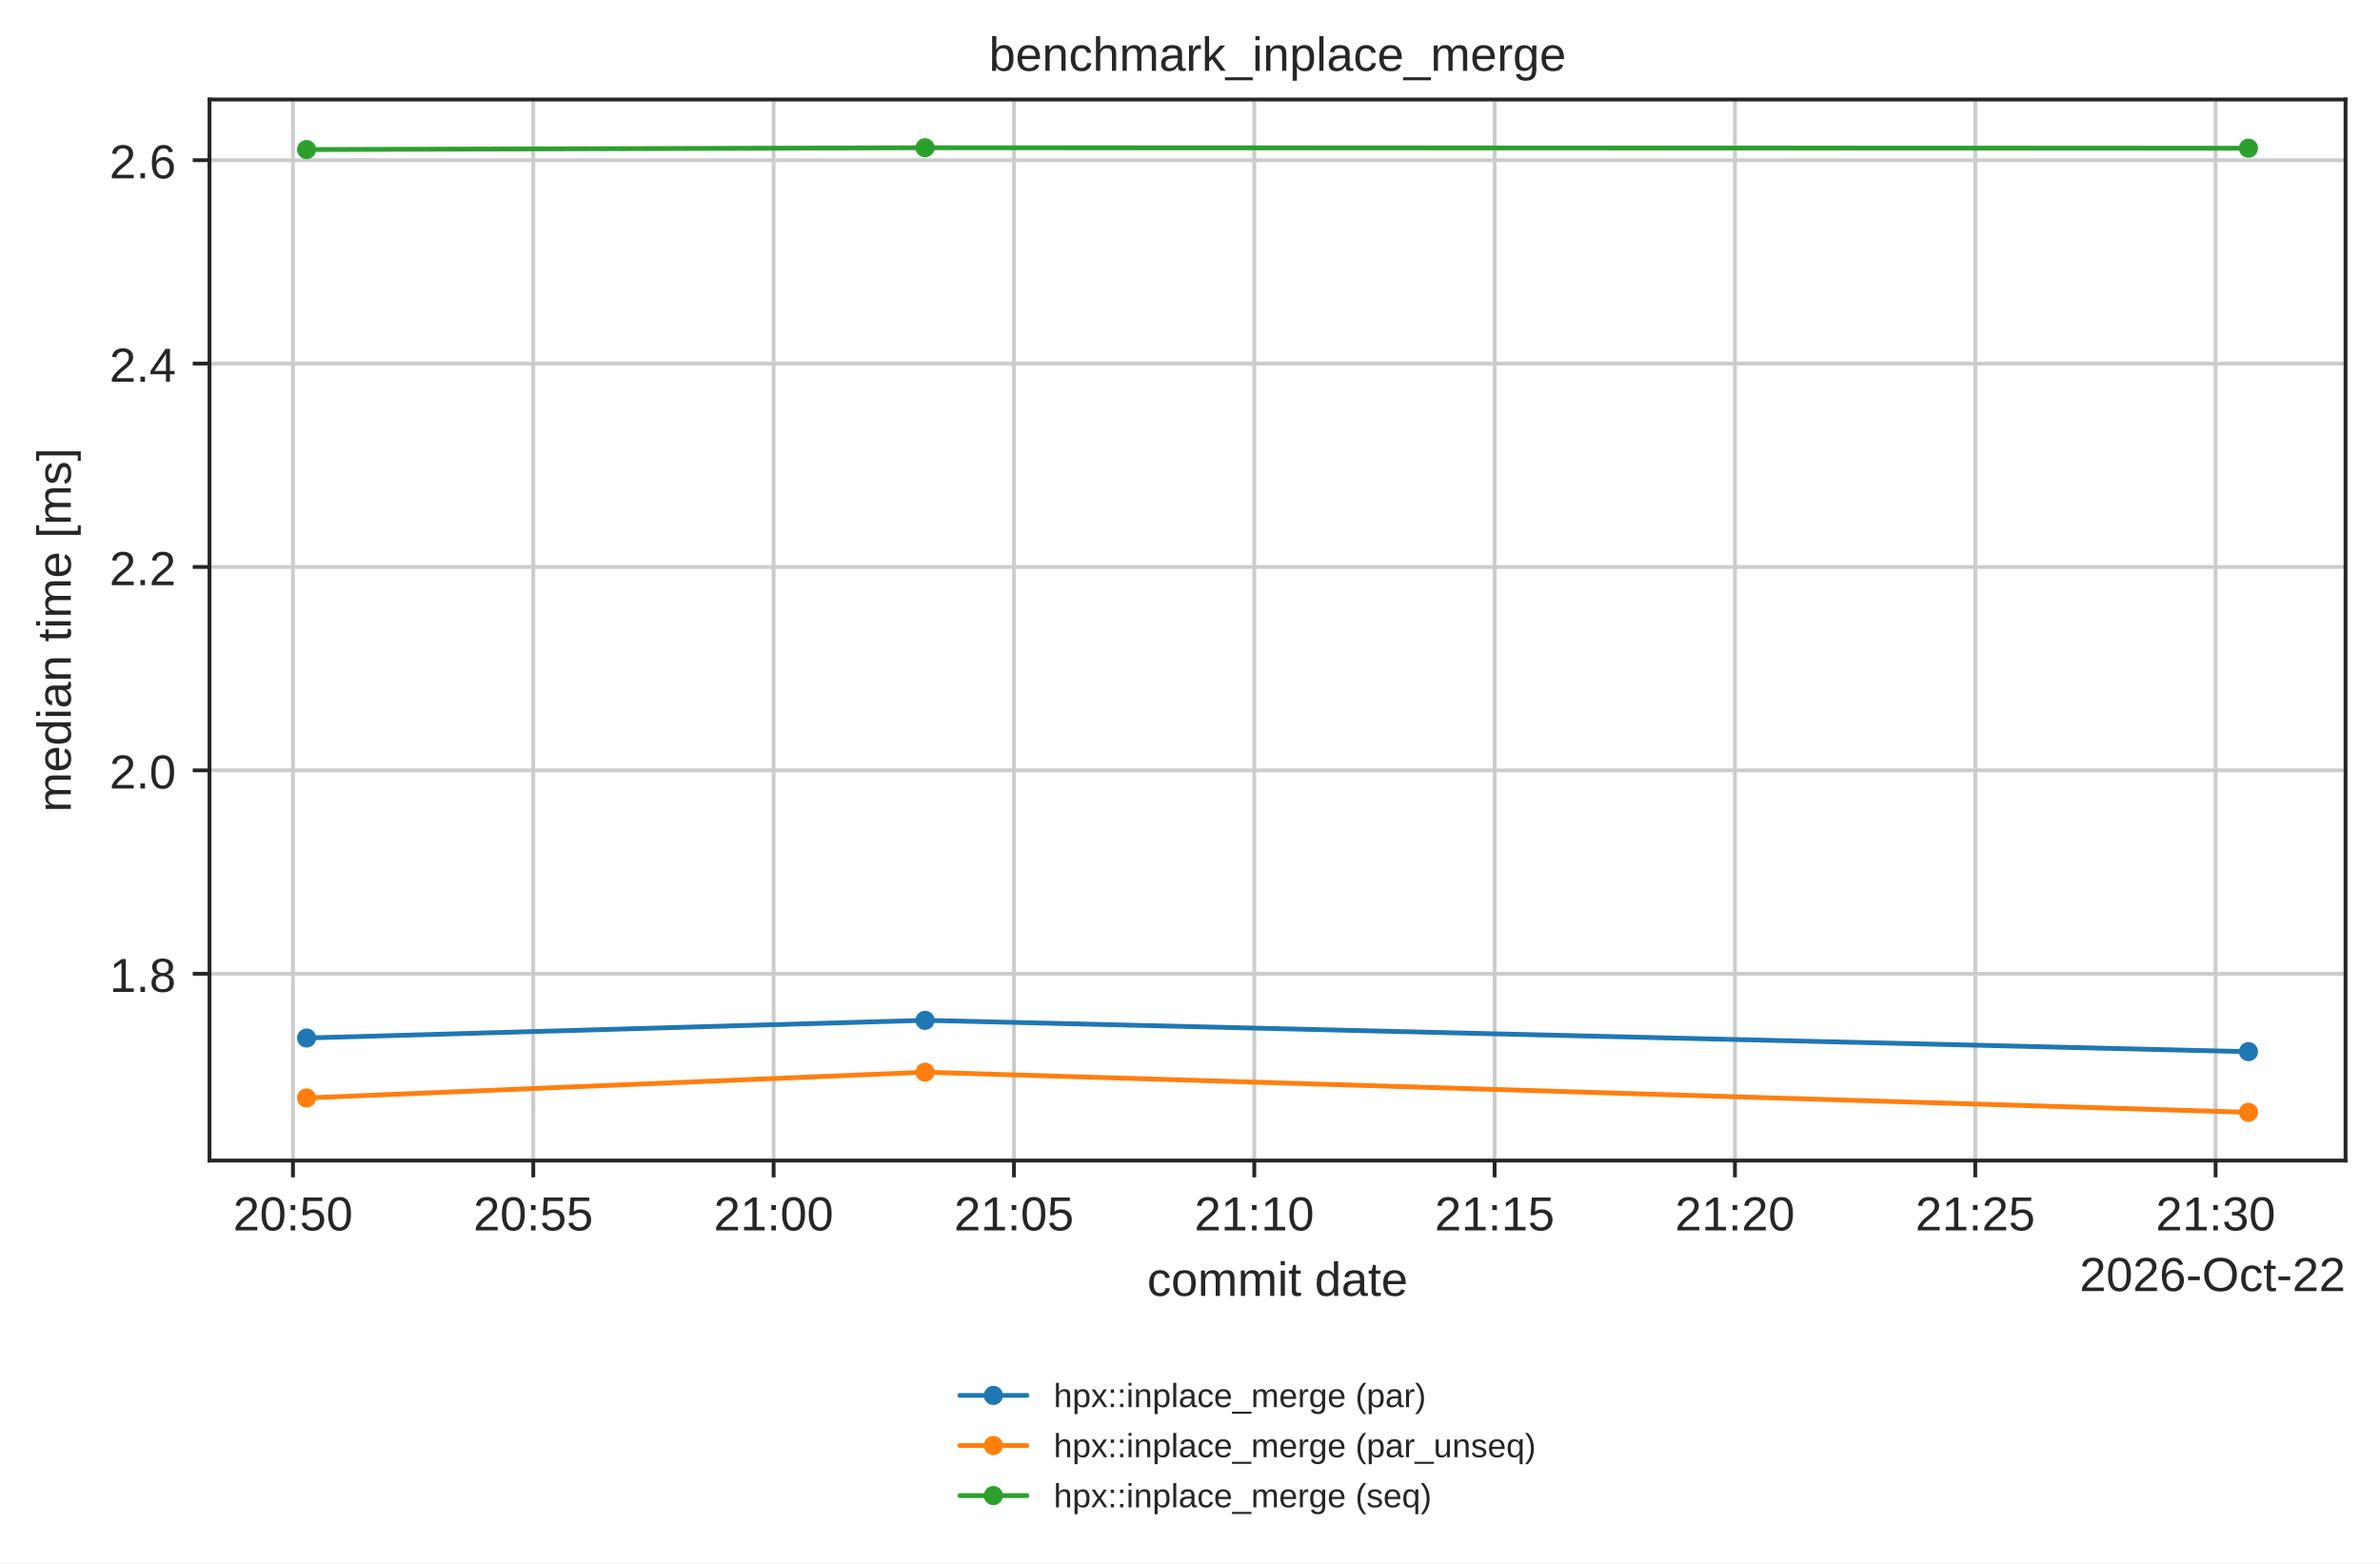
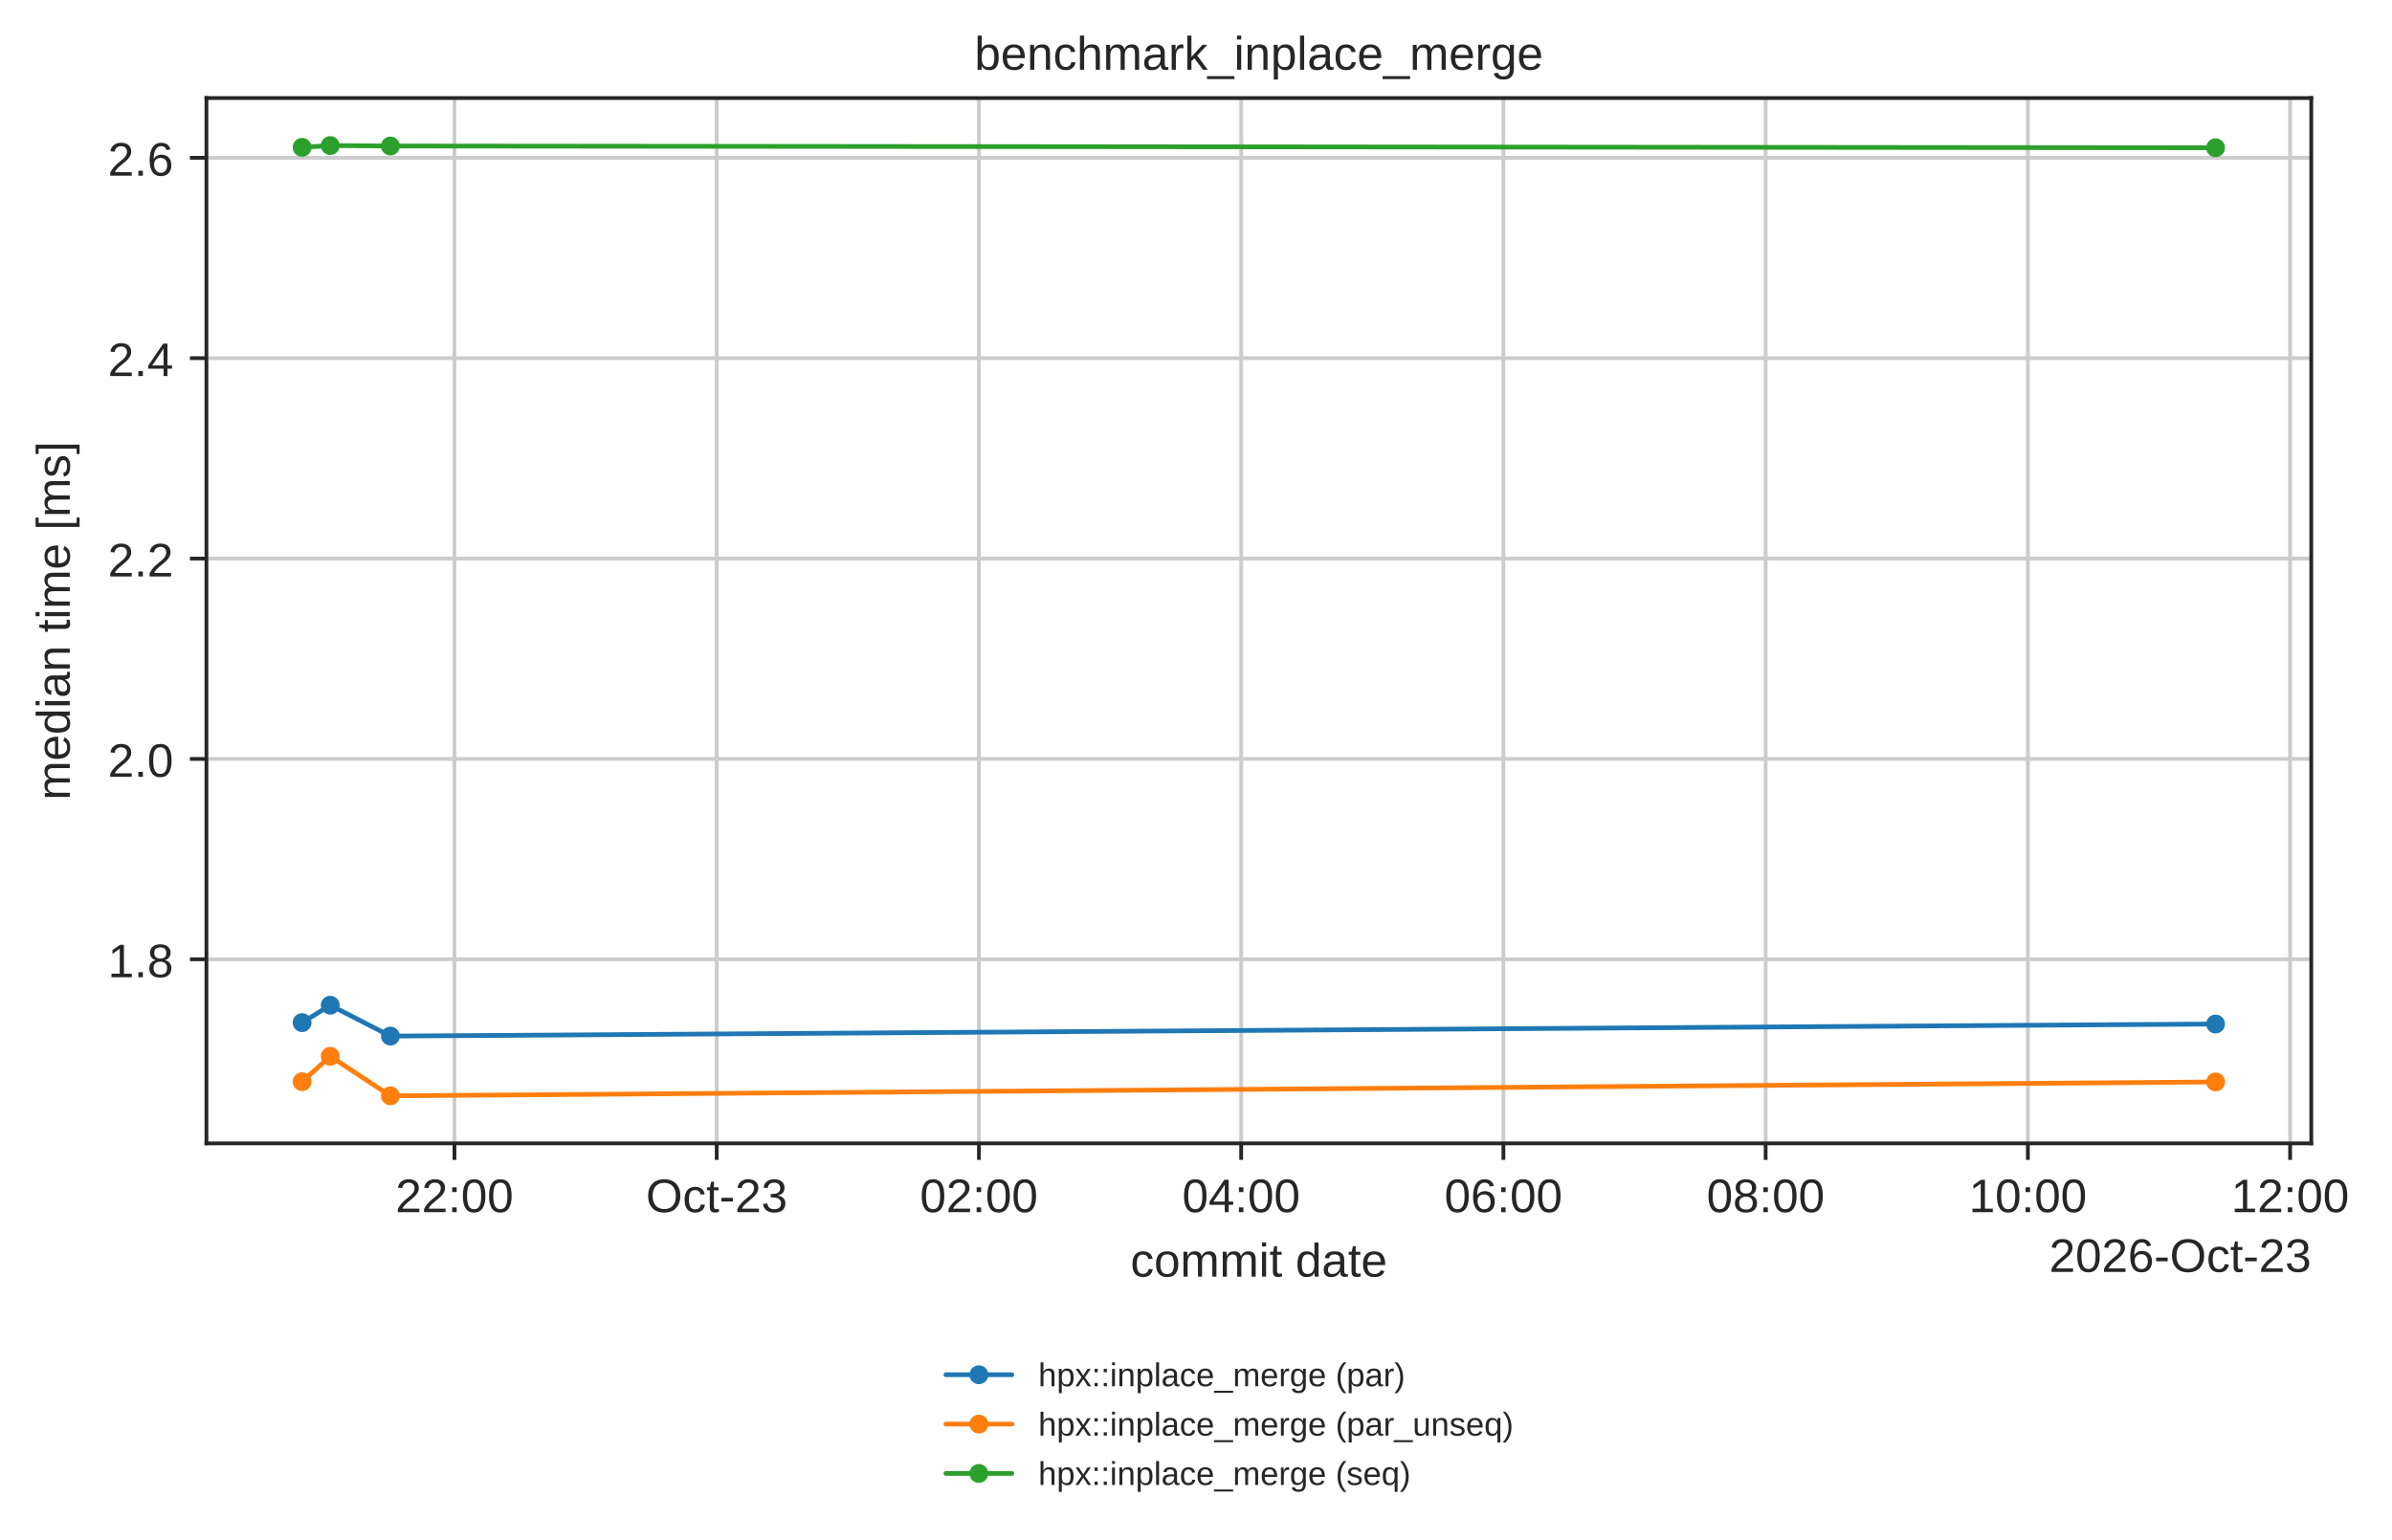
- <svg xmlns="http://www.w3.org/2000/svg" xmlns:xlink="http://www.w3.org/1999/xlink" width="497.381pt" height="326.683pt" viewBox="0 0 497.381 326.683" version="1.1">
+ <svg xmlns="http://www.w3.org/2000/svg" xmlns:xlink="http://www.w3.org/1999/xlink" width="507.304pt" height="326.683pt" viewBox="0 0 507.304 326.683" version="1.1">
  <defs>
    <style type="text/css">*{stroke-linejoin: round; stroke-linecap: butt}</style>
  </defs>
  <g id="figure_1">
    <g id="patch_1">
-       <path d="M 0 326.683  L 497.381 326.683  L 497.381 0  L 0 0  z " style="fill: #ffffff" />
+       <path d="M 0 326.683  L 507.304 326.683  L 507.304 0  L 0 0  z " style="fill: #ffffff" />
    </g>
    <g id="axes_1">
      <g id="patch_2">
        <path d="M 43.781 242.558  L 490.181 242.558  L 490.181 20.798  L 43.781 20.798  z " style="fill: #ffffff" />
      </g>
      <g id="matplotlib.axis_1">
        <g id="xtick_1">
          <g id="line2d_1">
-             <path d="M 61.226 242.558  L 61.226 20.798  " clip-path="url(#p42d5f2c684)" style="fill: none; stroke: #cccccc; stroke-width: 0.8; stroke-linecap: round" />
+             <path d="M 96.383 242.558  L 96.383 20.798  " clip-path="url(#p42d5f2c684)" style="fill: none; stroke: #cccccc; stroke-width: 0.8; stroke-linecap: round" />
          </g>
          <g id="line2d_2">
            <defs>
              <path id="mdfc5214045" d="M 0 0  L 0 3.5  " style="stroke: #262626; stroke-width: 0.8" />
            </defs>
            <g>
-               <use xlink:href="#mdfc5214045" x="61.226" y="242.558" style="fill: #262626; stroke: #262626; stroke-width: 0.8" />
+               <use xlink:href="#mdfc5214045" x="96.383" y="242.558" style="fill: #262626; stroke: #262626; stroke-width: 0.8" />
            </g>
          </g>
          <g id="text_1">
-             <text style="fill: #262626; font: 10px 'Arial', 'DejaVu Sans', 'Liberation Sans', 'Bitstream Vera Sans', sans-serif; text-anchor: middle" x="61.226" y="257.157" transform="rotate(-0 61.22607 257.1569)">20:50</text>
+             <text style="fill: #262626; font: 10px 'Arial', 'DejaVu Sans', 'Liberation Sans', 'Bitstream Vera Sans', sans-serif; text-anchor: middle" x="96.383" y="257.157" transform="rotate(-0 96.38343 257.1569)">22:00</text>
          </g>
        </g>
        <g id="xtick_2">
          <g id="line2d_3">
-             <path d="M 111.451 242.558  L 111.451 20.798  " clip-path="url(#p42d5f2c684)" style="fill: none; stroke: #cccccc; stroke-width: 0.8; stroke-linecap: round" />
+             <path d="M 151.999 242.558  L 151.999 20.798  " clip-path="url(#p42d5f2c684)" style="fill: none; stroke: #cccccc; stroke-width: 0.8; stroke-linecap: round" />
          </g>
          <g id="line2d_4">
            <g>
-               <use xlink:href="#mdfc5214045" x="111.451" y="242.558" style="fill: #262626; stroke: #262626; stroke-width: 0.8" />
+               <use xlink:href="#mdfc5214045" x="151.999" y="242.558" style="fill: #262626; stroke: #262626; stroke-width: 0.8" />
            </g>
          </g>
          <g id="text_2">
-             <text style="fill: #262626; font: 10px 'Arial', 'DejaVu Sans', 'Liberation Sans', 'Bitstream Vera Sans', sans-serif; text-anchor: middle" x="111.451" y="257.157" transform="rotate(-0 111.4511 257.1569)">20:55</text>
+             <text style="fill: #262626; font: 10px 'Arial', 'DejaVu Sans', 'Liberation Sans', 'Bitstream Vera Sans', sans-serif; text-anchor: middle" x="151.999" y="257.157" transform="rotate(-0 151.9993 257.1569)">Oct-23</text>
          </g>
        </g>
        <g id="xtick_3">
          <g id="line2d_5">
-             <path d="M 161.676 242.558  L 161.676 20.798  " clip-path="url(#p42d5f2c684)" style="fill: none; stroke: #cccccc; stroke-width: 0.8; stroke-linecap: round" />
+             <path d="M 207.615 242.558  L 207.615 20.798  " clip-path="url(#p42d5f2c684)" style="fill: none; stroke: #cccccc; stroke-width: 0.8; stroke-linecap: round" />
          </g>
          <g id="line2d_6">
            <g>
-               <use xlink:href="#mdfc5214045" x="161.676" y="242.558" style="fill: #262626; stroke: #262626; stroke-width: 0.8" />
+               <use xlink:href="#mdfc5214045" x="207.615" y="242.558" style="fill: #262626; stroke: #262626; stroke-width: 0.8" />
            </g>
          </g>
          <g id="text_3">
-             <text style="fill: #262626; font: 10px 'Arial', 'DejaVu Sans', 'Liberation Sans', 'Bitstream Vera Sans', sans-serif; text-anchor: middle" x="161.676" y="257.157" transform="rotate(-0 161.6761 257.1569)">21:00</text>
+             <text style="fill: #262626; font: 10px 'Arial', 'DejaVu Sans', 'Liberation Sans', 'Bitstream Vera Sans', sans-serif; text-anchor: middle" x="207.615" y="257.157" transform="rotate(-0 207.6152 257.1569)">02:00</text>
          </g>
        </g>
        <g id="xtick_4">
          <g id="line2d_7">
-             <path d="M 211.901 242.558  L 211.901 20.798  " clip-path="url(#p42d5f2c684)" style="fill: none; stroke: #cccccc; stroke-width: 0.8; stroke-linecap: round" />
+             <path d="M 263.231 242.558  L 263.231 20.798  " clip-path="url(#p42d5f2c684)" style="fill: none; stroke: #cccccc; stroke-width: 0.8; stroke-linecap: round" />
          </g>
          <g id="line2d_8">
            <g>
-               <use xlink:href="#mdfc5214045" x="211.901" y="242.558" style="fill: #262626; stroke: #262626; stroke-width: 0.8" />
+               <use xlink:href="#mdfc5214045" x="263.231" y="242.558" style="fill: #262626; stroke: #262626; stroke-width: 0.8" />
            </g>
          </g>
          <g id="text_4">
-             <text style="fill: #262626; font: 10px 'Arial', 'DejaVu Sans', 'Liberation Sans', 'Bitstream Vera Sans', sans-serif; text-anchor: middle" x="211.901" y="257.157" transform="rotate(-0 211.9011 257.1569)">21:05</text>
+             <text style="fill: #262626; font: 10px 'Arial', 'DejaVu Sans', 'Liberation Sans', 'Bitstream Vera Sans', sans-serif; text-anchor: middle" x="263.231" y="257.157" transform="rotate(-0 263.231 257.1569)">04:00</text>
          </g>
        </g>
        <g id="xtick_5">
          <g id="line2d_9">
-             <path d="M 262.126 242.558  L 262.126 20.798  " clip-path="url(#p42d5f2c684)" style="fill: none; stroke: #cccccc; stroke-width: 0.8; stroke-linecap: round" />
+             <path d="M 318.847 242.558  L 318.847 20.798  " clip-path="url(#p42d5f2c684)" style="fill: none; stroke: #cccccc; stroke-width: 0.8; stroke-linecap: round" />
          </g>
          <g id="line2d_10">
            <g>
-               <use xlink:href="#mdfc5214045" x="262.126" y="242.558" style="fill: #262626; stroke: #262626; stroke-width: 0.8" />
+               <use xlink:href="#mdfc5214045" x="318.847" y="242.558" style="fill: #262626; stroke: #262626; stroke-width: 0.8" />
            </g>
          </g>
          <g id="text_5">
-             <text style="fill: #262626; font: 10px 'Arial', 'DejaVu Sans', 'Liberation Sans', 'Bitstream Vera Sans', sans-serif; text-anchor: middle" x="262.126" y="257.157" transform="rotate(-0 262.1262 257.1569)">21:10</text>
+             <text style="fill: #262626; font: 10px 'Arial', 'DejaVu Sans', 'Liberation Sans', 'Bitstream Vera Sans', sans-serif; text-anchor: middle" x="318.847" y="257.157" transform="rotate(-0 318.8469 257.1569)">06:00</text>
          </g>
        </g>
        <g id="xtick_6">
          <g id="line2d_11">
-             <path d="M 312.351 242.558  L 312.351 20.798  " clip-path="url(#p42d5f2c684)" style="fill: none; stroke: #cccccc; stroke-width: 0.8; stroke-linecap: round" />
+             <path d="M 374.463 242.558  L 374.463 20.798  " clip-path="url(#p42d5f2c684)" style="fill: none; stroke: #cccccc; stroke-width: 0.8; stroke-linecap: round" />
          </g>
          <g id="line2d_12">
            <g>
-               <use xlink:href="#mdfc5214045" x="312.351" y="242.558" style="fill: #262626; stroke: #262626; stroke-width: 0.8" />
+               <use xlink:href="#mdfc5214045" x="374.463" y="242.558" style="fill: #262626; stroke: #262626; stroke-width: 0.8" />
            </g>
          </g>
          <g id="text_6">
-             <text style="fill: #262626; font: 10px 'Arial', 'DejaVu Sans', 'Liberation Sans', 'Bitstream Vera Sans', sans-serif; text-anchor: middle" x="312.351" y="257.157" transform="rotate(-0 312.3512 257.1569)">21:15</text>
+             <text style="fill: #262626; font: 10px 'Arial', 'DejaVu Sans', 'Liberation Sans', 'Bitstream Vera Sans', sans-serif; text-anchor: middle" x="374.463" y="257.157" transform="rotate(-0 374.4628 257.1569)">08:00</text>
          </g>
        </g>
        <g id="xtick_7">
          <g id="line2d_13">
-             <path d="M 362.576 242.558  L 362.576 20.798  " clip-path="url(#p42d5f2c684)" style="fill: none; stroke: #cccccc; stroke-width: 0.8; stroke-linecap: round" />
+             <path d="M 430.079 242.558  L 430.079 20.798  " clip-path="url(#p42d5f2c684)" style="fill: none; stroke: #cccccc; stroke-width: 0.8; stroke-linecap: round" />
          </g>
          <g id="line2d_14">
            <g>
-               <use xlink:href="#mdfc5214045" x="362.576" y="242.558" style="fill: #262626; stroke: #262626; stroke-width: 0.8" />
+               <use xlink:href="#mdfc5214045" x="430.079" y="242.558" style="fill: #262626; stroke: #262626; stroke-width: 0.8" />
            </g>
          </g>
          <g id="text_7">
-             <text style="fill: #262626; font: 10px 'Arial', 'DejaVu Sans', 'Liberation Sans', 'Bitstream Vera Sans', sans-serif; text-anchor: middle" x="362.576" y="257.157" transform="rotate(-0 362.5762 257.1569)">21:20</text>
+             <text style="fill: #262626; font: 10px 'Arial', 'DejaVu Sans', 'Liberation Sans', 'Bitstream Vera Sans', sans-serif; text-anchor: middle" x="430.079" y="257.157" transform="rotate(-0 430.0786 257.1569)">10:00</text>
          </g>
        </g>
        <g id="xtick_8">
          <g id="line2d_15">
-             <path d="M 412.801 242.558  L 412.801 20.798  " clip-path="url(#p42d5f2c684)" style="fill: none; stroke: #cccccc; stroke-width: 0.8; stroke-linecap: round" />
+             <path d="M 485.695 242.558  L 485.695 20.798  " clip-path="url(#p42d5f2c684)" style="fill: none; stroke: #cccccc; stroke-width: 0.8; stroke-linecap: round" />
          </g>
          <g id="line2d_16">
            <g>
-               <use xlink:href="#mdfc5214045" x="412.801" y="242.558" style="fill: #262626; stroke: #262626; stroke-width: 0.8" />
+               <use xlink:href="#mdfc5214045" x="485.695" y="242.558" style="fill: #262626; stroke: #262626; stroke-width: 0.8" />
            </g>
          </g>
          <g id="text_8">
-             <text style="fill: #262626; font: 10px 'Arial', 'DejaVu Sans', 'Liberation Sans', 'Bitstream Vera Sans', sans-serif; text-anchor: middle" x="412.801" y="257.157" transform="rotate(-0 412.8012 257.1569)">21:25</text>
-           </g>
-         </g>
-         <g id="xtick_9">
-           <g id="line2d_17">
-             <path d="M 463.026 242.558  L 463.026 20.798  " clip-path="url(#p42d5f2c684)" style="fill: none; stroke: #cccccc; stroke-width: 0.8; stroke-linecap: round" />
-           </g>
-           <g id="line2d_18">
-             <g>
-               <use xlink:href="#mdfc5214045" x="463.026" y="242.558" style="fill: #262626; stroke: #262626; stroke-width: 0.8" />
-             </g>
-           </g>
-           <g id="text_9">
-             <text style="fill: #262626; font: 10px 'Arial', 'DejaVu Sans', 'Liberation Sans', 'Bitstream Vera Sans', sans-serif; text-anchor: middle" x="463.026" y="257.157" transform="rotate(-0 463.0263 257.1569)">21:30</text>
-           </g>
+             <text style="fill: #262626; font: 10px 'Arial', 'DejaVu Sans', 'Liberation Sans', 'Bitstream Vera Sans', sans-serif; text-anchor: middle" x="485.695" y="257.157" transform="rotate(-0 485.6945 257.1569)">12:00</text>
+           </g>
+         </g>
+         <g id="text_9">
+           <text style="fill: #262626; font: 10px 'Arial', 'DejaVu Sans', 'Liberation Sans', 'Bitstream Vera Sans', sans-serif; text-anchor: middle" x="266.981" y="270.835" transform="rotate(-0 266.9812 270.835)">commit date</text>
        </g>
        <g id="text_10">
-           <text style="fill: #262626; font: 10px 'Arial', 'DejaVu Sans', 'Liberation Sans', 'Bitstream Vera Sans', sans-serif; text-anchor: middle" x="266.981" y="270.835" transform="rotate(-0 266.9812 270.835)">commit date</text>
-         </g>
-         <g id="text_11">
-           <text style="fill: #262626; font: 10px 'Arial', 'DejaVu Sans', 'Liberation Sans', 'Bitstream Vera Sans', sans-serif; text-anchor: end" x="490.181" y="269.835" transform="rotate(-0 490.1812 269.835)">2026-Oct-22</text>
+           <text style="fill: #262626; font: 10px 'Arial', 'DejaVu Sans', 'Liberation Sans', 'Bitstream Vera Sans', sans-serif; text-anchor: end" x="490.181" y="269.835" transform="rotate(-0 490.1812 269.835)">2026-Oct-23</text>
        </g>
      </g>
      <g id="matplotlib.axis_2">
        <g id="ytick_1">
-           <g id="line2d_19">
+           <g id="line2d_17">
            <path d="M 43.781 203.513  L 490.181 203.513  " clip-path="url(#p42d5f2c684)" style="fill: none; stroke: #cccccc; stroke-width: 0.8; stroke-linecap: round" />
          </g>
-           <g id="line2d_20">
+           <g id="line2d_18">
            <defs>
              <path id="m414165cd4d" d="M 0 0  L -3.5 0  " style="stroke: #262626; stroke-width: 0.8" />
            </defs>
            <g>
              <use xlink:href="#m414165cd4d" x="43.781" y="203.513" style="fill: #262626; stroke: #262626; stroke-width: 0.8" />
            </g>
          </g>
+           <g id="text_11">
+             <text style="fill: #262626; font: 10px 'Arial', 'DejaVu Sans', 'Liberation Sans', 'Bitstream Vera Sans', sans-serif; text-anchor: end" x="36.781" y="207.312" transform="rotate(-0 36.78125 207.3118)">1.8</text>
+           </g>
+         </g>
+         <g id="ytick_2">
+           <g id="line2d_19">
+             <path d="M 43.781 161.004  L 490.181 161.004  " clip-path="url(#p42d5f2c684)" style="fill: none; stroke: #cccccc; stroke-width: 0.8; stroke-linecap: round" />
+           </g>
+           <g id="line2d_20">
+             <g>
+               <use xlink:href="#m414165cd4d" x="43.781" y="161.004" style="fill: #262626; stroke: #262626; stroke-width: 0.8" />
+             </g>
+           </g>
          <g id="text_12">
-             <text style="fill: #262626; font: 10px 'Arial', 'DejaVu Sans', 'Liberation Sans', 'Bitstream Vera Sans', sans-serif; text-anchor: end" x="36.781" y="207.312" transform="rotate(-0 36.78125 207.3118)">1.8</text>
-           </g>
-         </g>
-         <g id="ytick_2">
+             <text style="fill: #262626; font: 10px 'Arial', 'DejaVu Sans', 'Liberation Sans', 'Bitstream Vera Sans', sans-serif; text-anchor: end" x="36.781" y="164.803" transform="rotate(-0 36.78125 164.8027)">2.0</text>
+           </g>
+         </g>
+         <g id="ytick_3">
          <g id="line2d_21">
-             <path d="M 43.781 161.004  L 490.181 161.004  " clip-path="url(#p42d5f2c684)" style="fill: none; stroke: #cccccc; stroke-width: 0.8; stroke-linecap: round" />
+             <path d="M 43.781 118.494  L 490.181 118.494  " clip-path="url(#p42d5f2c684)" style="fill: none; stroke: #cccccc; stroke-width: 0.8; stroke-linecap: round" />
          </g>
          <g id="line2d_22">
            <g>
-               <use xlink:href="#m414165cd4d" x="43.781" y="161.004" style="fill: #262626; stroke: #262626; stroke-width: 0.8" />
+               <use xlink:href="#m414165cd4d" x="43.781" y="118.494" style="fill: #262626; stroke: #262626; stroke-width: 0.8" />
            </g>
          </g>
          <g id="text_13">
-             <text style="fill: #262626; font: 10px 'Arial', 'DejaVu Sans', 'Liberation Sans', 'Bitstream Vera Sans', sans-serif; text-anchor: end" x="36.781" y="164.803" transform="rotate(-0 36.78125 164.8027)">2.0</text>
-           </g>
-         </g>
-         <g id="ytick_3">
+             <text style="fill: #262626; font: 10px 'Arial', 'DejaVu Sans', 'Liberation Sans', 'Bitstream Vera Sans', sans-serif; text-anchor: end" x="36.781" y="122.294" transform="rotate(-0 36.78125 122.2936)">2.2</text>
+           </g>
+         </g>
+         <g id="ytick_4">
          <g id="line2d_23">
-             <path d="M 43.781 118.494  L 490.181 118.494  " clip-path="url(#p42d5f2c684)" style="fill: none; stroke: #cccccc; stroke-width: 0.8; stroke-linecap: round" />
+             <path d="M 43.781 75.985  L 490.181 75.985  " clip-path="url(#p42d5f2c684)" style="fill: none; stroke: #cccccc; stroke-width: 0.8; stroke-linecap: round" />
          </g>
          <g id="line2d_24">
            <g>
-               <use xlink:href="#m414165cd4d" x="43.781" y="118.494" style="fill: #262626; stroke: #262626; stroke-width: 0.8" />
+               <use xlink:href="#m414165cd4d" x="43.781" y="75.985" style="fill: #262626; stroke: #262626; stroke-width: 0.8" />
            </g>
          </g>
          <g id="text_14">
-             <text style="fill: #262626; font: 10px 'Arial', 'DejaVu Sans', 'Liberation Sans', 'Bitstream Vera Sans', sans-serif; text-anchor: end" x="36.781" y="122.294" transform="rotate(-0 36.78125 122.2936)">2.2</text>
-           </g>
-         </g>
-         <g id="ytick_4">
+             <text style="fill: #262626; font: 10px 'Arial', 'DejaVu Sans', 'Liberation Sans', 'Bitstream Vera Sans', sans-serif; text-anchor: end" x="36.781" y="79.785" transform="rotate(-0 36.78125 79.7845)">2.4</text>
+           </g>
+         </g>
+         <g id="ytick_5">
          <g id="line2d_25">
-             <path d="M 43.781 75.985  L 490.181 75.985  " clip-path="url(#p42d5f2c684)" style="fill: none; stroke: #cccccc; stroke-width: 0.8; stroke-linecap: round" />
+             <path d="M 43.781 33.476  L 490.181 33.476  " clip-path="url(#p42d5f2c684)" style="fill: none; stroke: #cccccc; stroke-width: 0.8; stroke-linecap: round" />
          </g>
          <g id="line2d_26">
            <g>
-               <use xlink:href="#m414165cd4d" x="43.781" y="75.985" style="fill: #262626; stroke: #262626; stroke-width: 0.8" />
+               <use xlink:href="#m414165cd4d" x="43.781" y="33.476" style="fill: #262626; stroke: #262626; stroke-width: 0.8" />
            </g>
          </g>
          <g id="text_15">
-             <text style="fill: #262626; font: 10px 'Arial', 'DejaVu Sans', 'Liberation Sans', 'Bitstream Vera Sans', sans-serif; text-anchor: end" x="36.781" y="79.785" transform="rotate(-0 36.78125 79.7845)">2.4</text>
-           </g>
-         </g>
-         <g id="ytick_5">
-           <g id="line2d_27">
-             <path d="M 43.781 33.476  L 490.181 33.476  " clip-path="url(#p42d5f2c684)" style="fill: none; stroke: #cccccc; stroke-width: 0.8; stroke-linecap: round" />
-           </g>
-           <g id="line2d_28">
-             <g>
-               <use xlink:href="#m414165cd4d" x="43.781" y="33.476" style="fill: #262626; stroke: #262626; stroke-width: 0.8" />
-             </g>
-           </g>
-           <g id="text_16">
            <text style="fill: #262626; font: 10px 'Arial', 'DejaVu Sans', 'Liberation Sans', 'Bitstream Vera Sans', sans-serif; text-anchor: end" x="36.781" y="37.275" transform="rotate(-0 36.78125 37.27539)">2.6</text>
          </g>
        </g>
-         <g id="text_17">
+         <g id="text_16">
          <text style="fill: #262626; font: 10px 'Arial', 'DejaVu Sans', 'Liberation Sans', 'Bitstream Vera Sans', sans-serif; text-anchor: middle" x="14.798" y="131.678" transform="rotate(-90 14.79844 131.6784)">median time [ms]</text>
        </g>
      </g>
-       <g id="line2d_29">
-         <path d="M 64.072 216.946  L 193.318 213.25  L 469.89 219.804  " clip-path="url(#p42d5f2c684)" style="fill: none; stroke: #1f77b4; stroke-linecap: round" />
+       <g id="line2d_27">
+         <path d="M 64.072 216.946  L 70.035 213.25  L 82.796 219.804  L 469.89 217.238  " clip-path="url(#p42d5f2c684)" style="fill: none; stroke: #1f77b4; stroke-linecap: round" />
        <defs>
          <path id="m20e5526daa" d="M 0 1.5  C 0.398 1.5 0.779 1.342 1.061 1.061  C 1.342 0.779 1.5 0.398 1.5 0  C 1.5 -0.398 1.342 -0.779 1.061 -1.061  C 0.779 -1.342 0.398 -1.5 0 -1.5  C -0.398 -1.5 -0.779 -1.342 -1.061 -1.061  C -1.342 -0.779 -1.5 -0.398 -1.5 0  C -1.5 0.398 -1.342 0.779 -1.061 1.061  C -0.779 1.342 -0.398 1.5 0 1.5  z " style="stroke: #1f77b4" />
        </defs>
        <g clip-path="url(#p42d5f2c684)">
          <use xlink:href="#m20e5526daa" x="64.072" y="216.946" style="fill: #1f77b4; stroke: #1f77b4" />
-           <use xlink:href="#m20e5526daa" x="193.318" y="213.25" style="fill: #1f77b4; stroke: #1f77b4" />
-           <use xlink:href="#m20e5526daa" x="469.89" y="219.804" style="fill: #1f77b4; stroke: #1f77b4" />
-         </g>
-       </g>
-       <g id="line2d_30">
-         <path d="M 64.072 229.472  L 193.318 224.087  L 469.89 232.478  " clip-path="url(#p42d5f2c684)" style="fill: none; stroke: #ff7f0e; stroke-linecap: round" />
+           <use xlink:href="#m20e5526daa" x="70.035" y="213.25" style="fill: #1f77b4; stroke: #1f77b4" />
+           <use xlink:href="#m20e5526daa" x="82.796" y="219.804" style="fill: #1f77b4; stroke: #1f77b4" />
+           <use xlink:href="#m20e5526daa" x="469.89" y="217.238" style="fill: #1f77b4; stroke: #1f77b4" />
+         </g>
+       </g>
+       <g id="line2d_28">
+         <path d="M 64.072 229.472  L 70.035 224.087  L 82.796 232.478  L 469.89 229.529  " clip-path="url(#p42d5f2c684)" style="fill: none; stroke: #ff7f0e; stroke-linecap: round" />
        <defs>
          <path id="m8123a8acb4" d="M 0 1.5  C 0.398 1.5 0.779 1.342 1.061 1.061  C 1.342 0.779 1.5 0.398 1.5 0  C 1.5 -0.398 1.342 -0.779 1.061 -1.061  C 0.779 -1.342 0.398 -1.5 0 -1.5  C -0.398 -1.5 -0.779 -1.342 -1.061 -1.061  C -1.342 -0.779 -1.5 -0.398 -1.5 0  C -1.5 0.398 -1.342 0.779 -1.061 1.061  C -0.779 1.342 -0.398 1.5 0 1.5  z " style="stroke: #ff7f0e" />
        </defs>
        <g clip-path="url(#p42d5f2c684)">
          <use xlink:href="#m8123a8acb4" x="64.072" y="229.472" style="fill: #ff7f0e; stroke: #ff7f0e" />
-           <use xlink:href="#m8123a8acb4" x="193.318" y="224.087" style="fill: #ff7f0e; stroke: #ff7f0e" />
-           <use xlink:href="#m8123a8acb4" x="469.89" y="232.478" style="fill: #ff7f0e; stroke: #ff7f0e" />
-         </g>
-       </g>
-       <g id="line2d_31">
-         <path d="M 64.072 31.26  L 193.318 30.878  L 469.89 30.975  " clip-path="url(#p42d5f2c684)" style="fill: none; stroke: #2ca02c; stroke-linecap: round" />
+           <use xlink:href="#m8123a8acb4" x="70.035" y="224.087" style="fill: #ff7f0e; stroke: #ff7f0e" />
+           <use xlink:href="#m8123a8acb4" x="82.796" y="232.478" style="fill: #ff7f0e; stroke: #ff7f0e" />
+           <use xlink:href="#m8123a8acb4" x="469.89" y="229.529" style="fill: #ff7f0e; stroke: #ff7f0e" />
+         </g>
+       </g>
+       <g id="line2d_29">
+         <path d="M 64.072 31.26  L 70.035 30.878  L 82.796 30.975  L 469.89 31.348  " clip-path="url(#p42d5f2c684)" style="fill: none; stroke: #2ca02c; stroke-linecap: round" />
        <defs>
          <path id="mc7b11249e2" d="M 0 1.5  C 0.398 1.5 0.779 1.342 1.061 1.061  C 1.342 0.779 1.5 0.398 1.5 0  C 1.5 -0.398 1.342 -0.779 1.061 -1.061  C 0.779 -1.342 0.398 -1.5 0 -1.5  C -0.398 -1.5 -0.779 -1.342 -1.061 -1.061  C -1.342 -0.779 -1.5 -0.398 -1.5 0  C -1.5 0.398 -1.342 0.779 -1.061 1.061  C -0.779 1.342 -0.398 1.5 0 1.5  z " style="stroke: #2ca02c" />
        </defs>
        <g clip-path="url(#p42d5f2c684)">
          <use xlink:href="#mc7b11249e2" x="64.072" y="31.26" style="fill: #2ca02c; stroke: #2ca02c" />
-           <use xlink:href="#mc7b11249e2" x="193.318" y="30.878" style="fill: #2ca02c; stroke: #2ca02c" />
-           <use xlink:href="#mc7b11249e2" x="469.89" y="30.975" style="fill: #2ca02c; stroke: #2ca02c" />
+           <use xlink:href="#mc7b11249e2" x="70.035" y="30.878" style="fill: #2ca02c; stroke: #2ca02c" />
+           <use xlink:href="#mc7b11249e2" x="82.796" y="30.975" style="fill: #2ca02c; stroke: #2ca02c" />
+           <use xlink:href="#mc7b11249e2" x="469.89" y="31.348" style="fill: #2ca02c; stroke: #2ca02c" />
        </g>
      </g>
      <g id="patch_3">
        <path d="M 43.781 242.558  L 43.781 20.798  " style="fill: none; stroke: #262626; stroke-width: 0.8; stroke-linejoin: miter; stroke-linecap: square" />
      </g>
      <g id="patch_4">
        <path d="M 490.181 242.558  L 490.181 20.798  " style="fill: none; stroke: #262626; stroke-width: 0.8; stroke-linejoin: miter; stroke-linecap: square" />
      </g>
      <g id="patch_5">
        <path d="M 43.781 242.558  L 490.181 242.558  " style="fill: none; stroke: #262626; stroke-width: 0.8; stroke-linejoin: miter; stroke-linecap: square" />
      </g>
      <g id="patch_6">
        <path d="M 43.781 20.798  L 490.181 20.798  " style="fill: none; stroke: #262626; stroke-width: 0.8; stroke-linejoin: miter; stroke-linecap: square" />
      </g>
-       <g id="text_18">
+       <g id="text_17">
        <text style="fill: #262626; font: 10px 'Arial', 'DejaVu Sans', 'Liberation Sans', 'Bitstream Vera Sans', sans-serif; text-anchor: middle" x="266.981" y="14.798" transform="rotate(-0 266.9812 14.79844)">benchmark_inplace_merge</text>
      </g>
      <g id="legend_1">
-         <g id="line2d_32">
+         <g id="line2d_30">
          <path d="M 200.604 291.644  L 207.604 291.644  L 214.604 291.644  " style="fill: none; stroke: #1f77b4; stroke-linecap: round" />
          <g>
            <use xlink:href="#m20e5526daa" x="207.604" y="291.644" style="fill: #1f77b4; stroke: #1f77b4" />
          </g>
        </g>
-         <g id="text_19">
+         <g id="text_18">
          <text style="fill: #262626; font: 7px 'Arial', 'DejaVu Sans', 'Liberation Sans', 'Bitstream Vera Sans', sans-serif; text-anchor: start" x="220.204" y="294.094" transform="rotate(-0 220.2038 294.0941)">hpx::inplace_merge (par)</text>
        </g>
-         <g id="line2d_33">
+         <g id="line2d_31">
          <path d="M 200.604 302.114  L 207.604 302.114  L 214.604 302.114  " style="fill: none; stroke: #ff7f0e; stroke-linecap: round" />
          <g>
            <use xlink:href="#m8123a8acb4" x="207.604" y="302.114" style="fill: #ff7f0e; stroke: #ff7f0e" />
          </g>
        </g>
-         <g id="text_20">
+         <g id="text_19">
          <text style="fill: #262626; font: 7px 'Arial', 'DejaVu Sans', 'Liberation Sans', 'Bitstream Vera Sans', sans-serif; text-anchor: start" x="220.204" y="304.564" transform="rotate(-0 220.2038 304.5635)">hpx::inplace_merge (par_unseq)</text>
        </g>
-         <g id="line2d_34">
+         <g id="line2d_32">
          <path d="M 200.604 312.583  L 207.604 312.583  L 214.604 312.583  " style="fill: none; stroke: #2ca02c; stroke-linecap: round" />
          <g>
            <use xlink:href="#mc7b11249e2" x="207.604" y="312.583" style="fill: #2ca02c; stroke: #2ca02c" />
          </g>
        </g>
-         <g id="text_21">
+         <g id="text_20">
          <text style="fill: #262626; font: 7px 'Arial', 'DejaVu Sans', 'Liberation Sans', 'Bitstream Vera Sans', sans-serif; text-anchor: start" x="220.204" y="315.033" transform="rotate(-0 220.2038 315.0329)">hpx::inplace_merge (seq)</text>
        </g>
      </g>
    </g>
  </g>
  <defs>
    <clipPath id="p42d5f2c684">
      <rect x="43.781" y="20.798" width="446.4" height="221.76" />
    </clipPath>
  </defs>
</svg>
